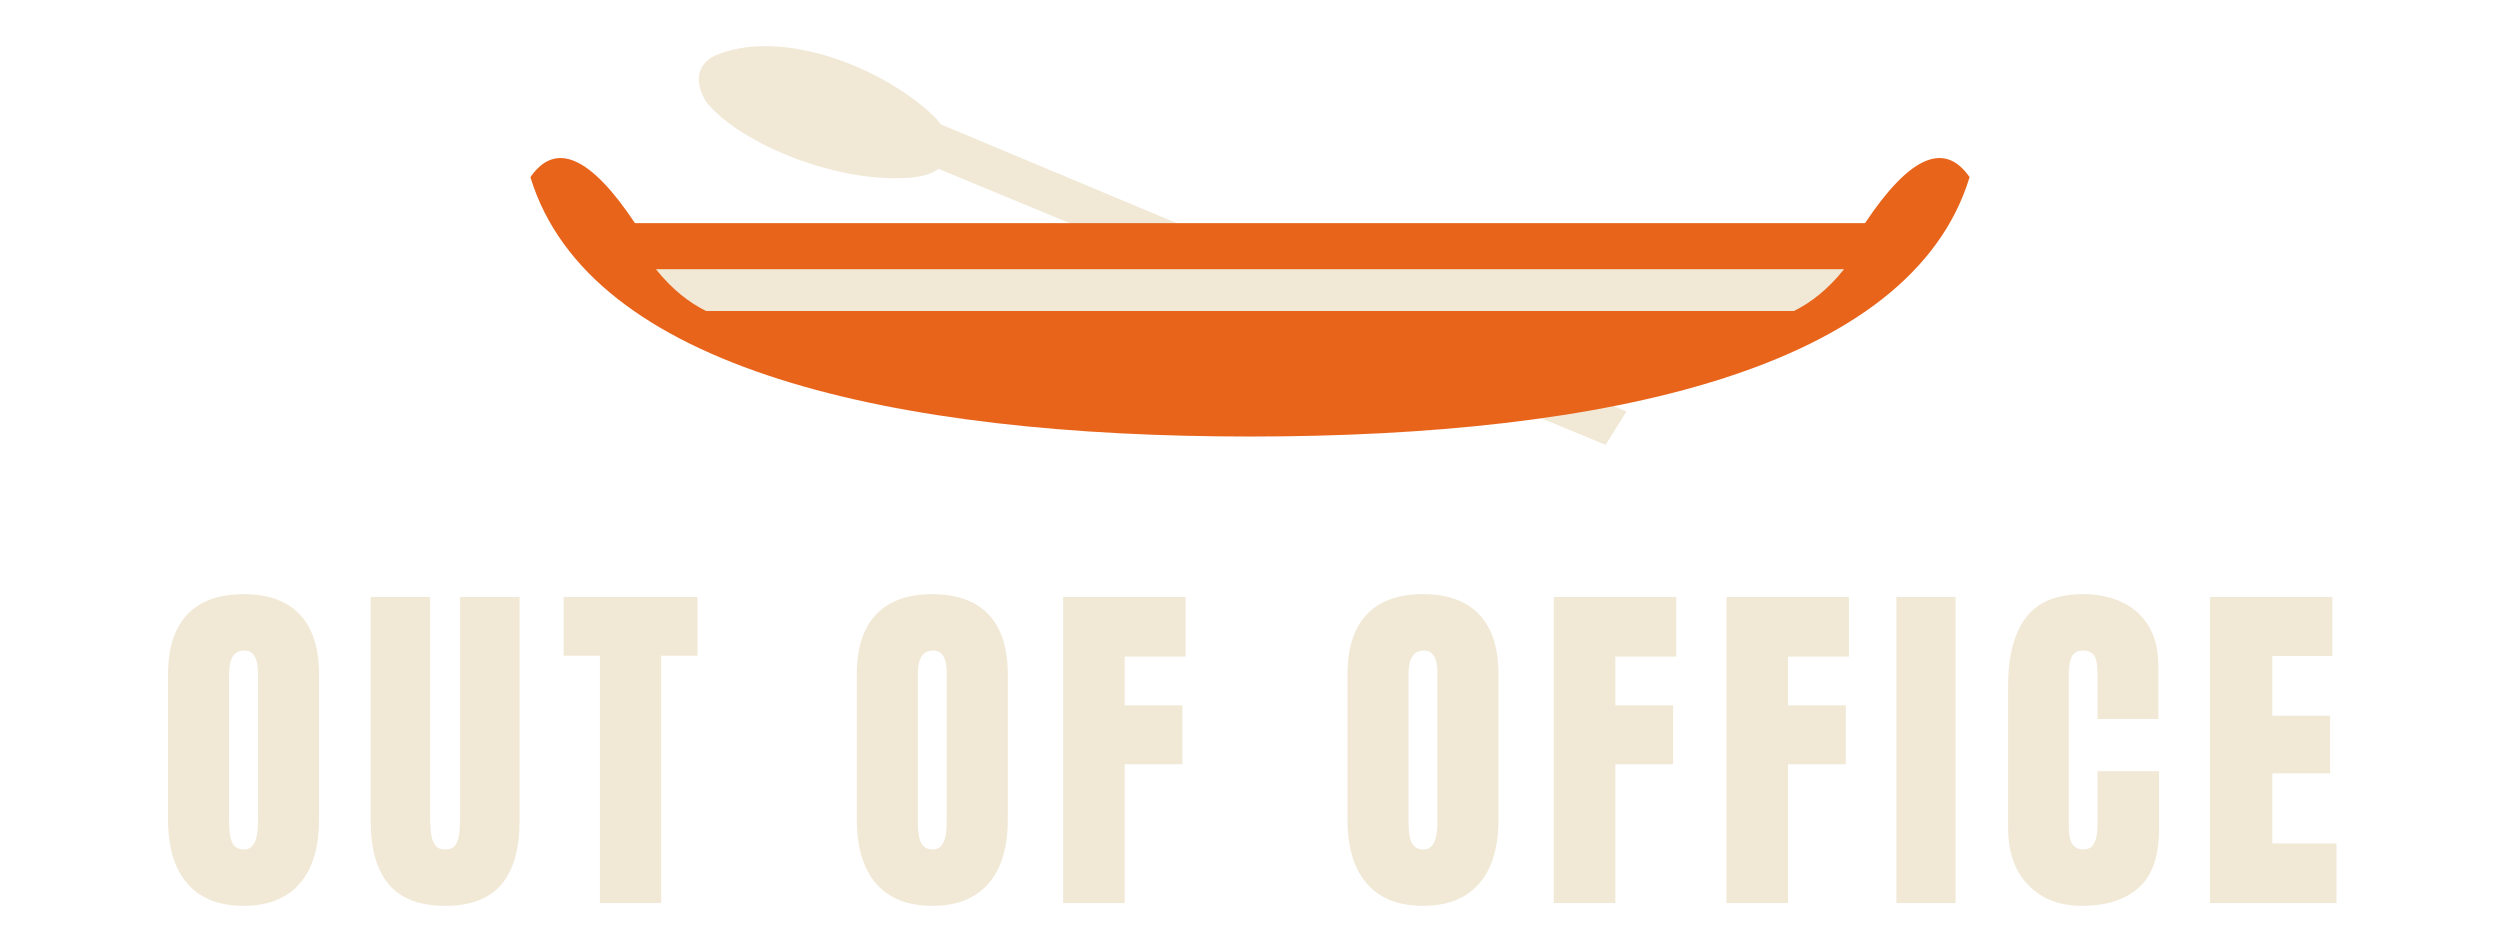
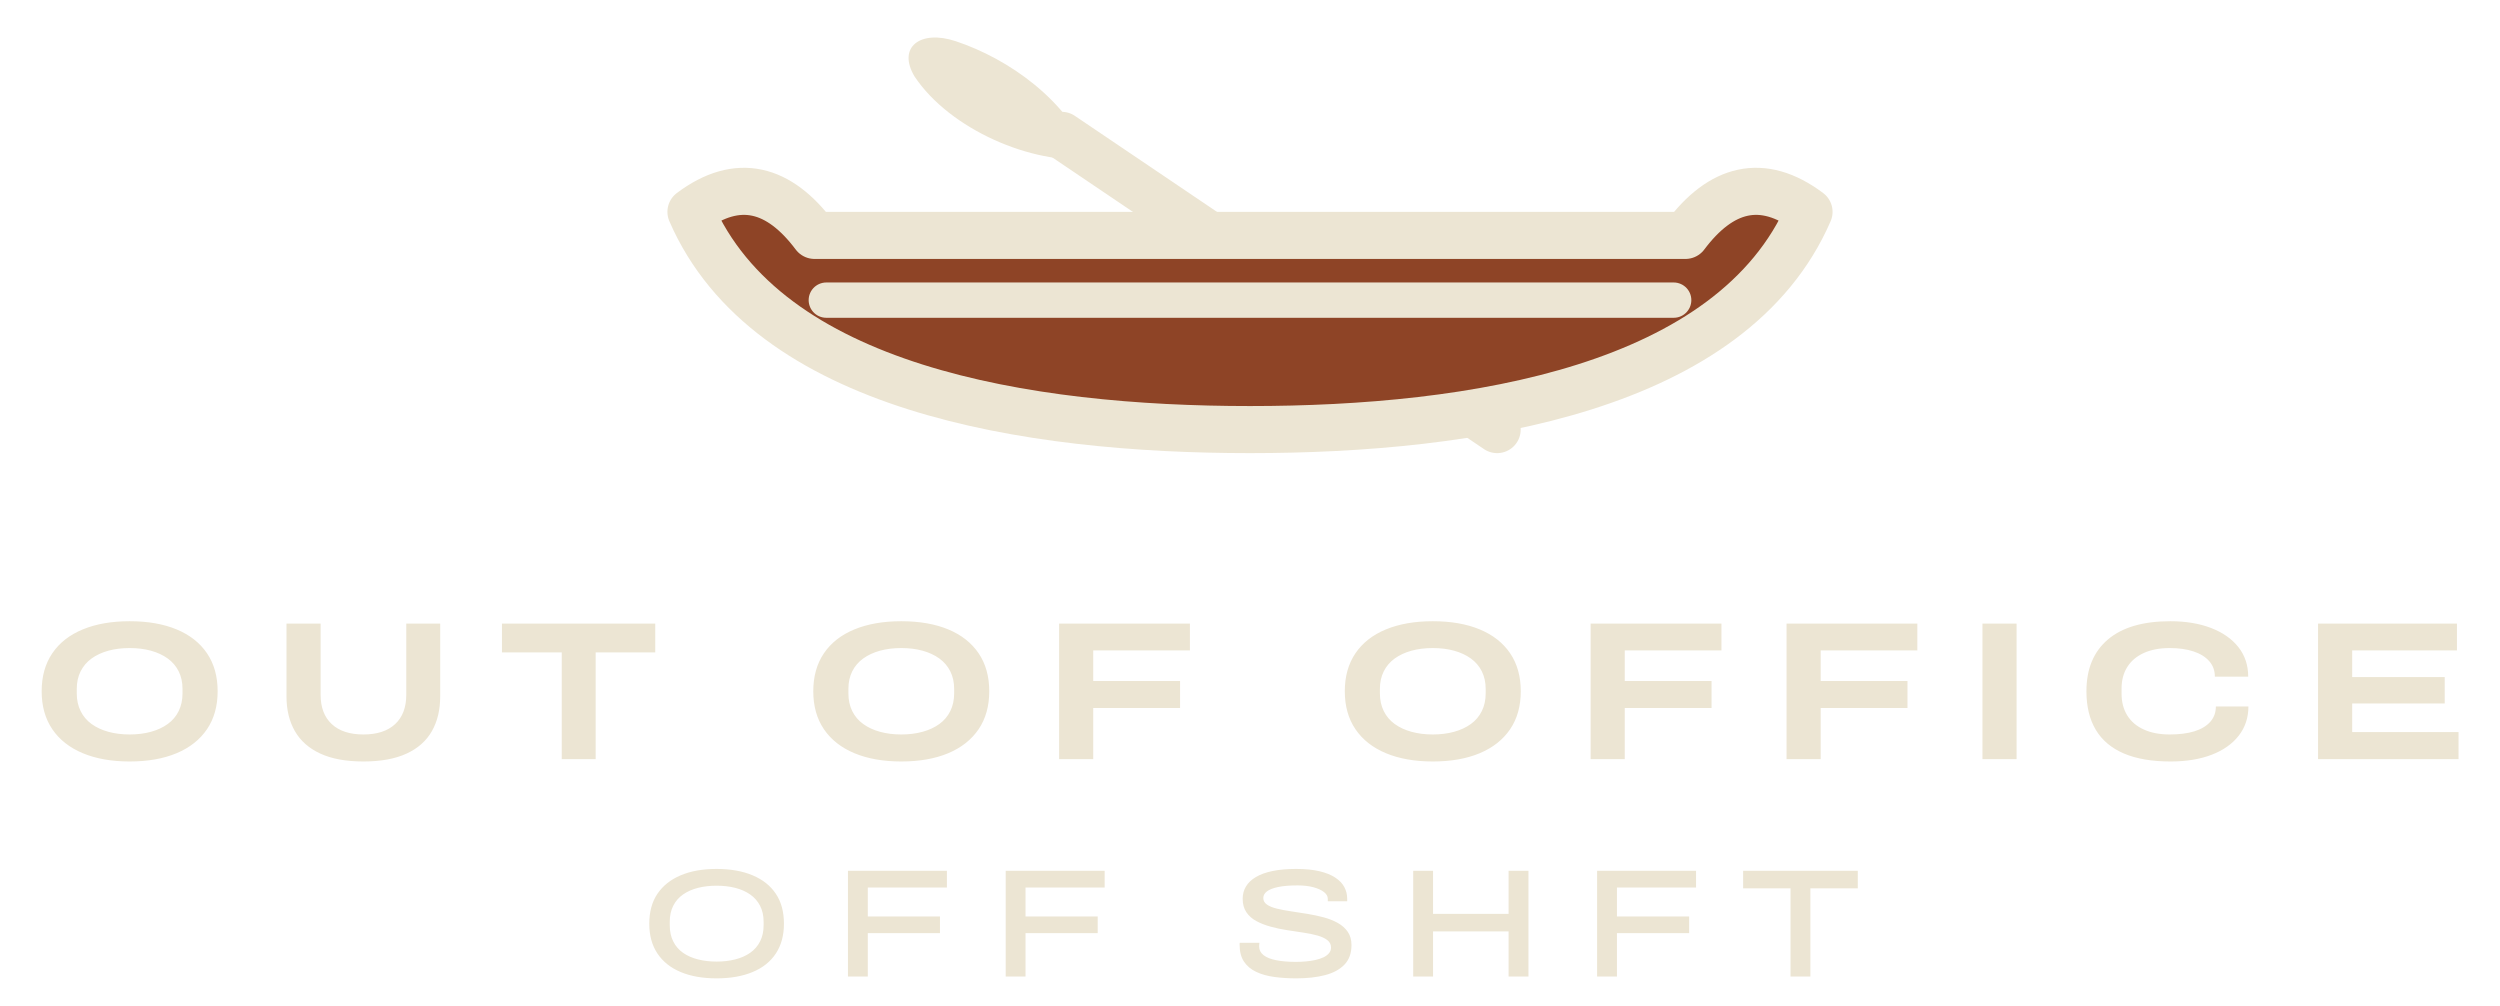
- <svg xmlns="http://www.w3.org/2000/svg" width="98mm" height="36.4mm" viewBox="0 0 98 36.4">
-   <g transform="translate(20.3 3.5) scale(0.82)">
-     <path fill="#F1E9D6" d="M17.2 2.6 L18.6 1 L53 15.4 L52 17 Z" />
-     <path fill="#F1E9D6" d="M9.4 -1.6 C12.6 -3 17.6 -1 20 1.4 C21.2 2.8 20.6 4 19 4.2 C15.4 4.6 10.6 2.6 9 0.6 C8.4 -0.4 8.6 -1.2 9.4 -1.6 Z" />
-     <path fill="#E8641B" d="M0.6 4.2 Q2.4 1.6 5.6 6.4 L64.4 6.4 Q67.6 1.6 69.4 4.2 C66.6 13.4 52 16.6 35 16.6 C18 16.6 3.4 13.4 0.6 4.2 Z" />
-     <path fill="#F1E9D6" d="M6.6 8.6 L63.4 8.6 C62.6 9.6 61.8 10.2 61 10.6 L9 10.6 C8.2 10.2 7.4 9.6 6.6 8.6 Z" />
+ <svg xmlns="http://www.w3.org/2000/svg" width="84.97mm" height="34.19mm" viewBox="0 0 84.968 34.188">
+   <g transform="translate(21.48382 1)">
+     <path d="M14.6 3.6 L29.4 13.6" fill="none" stroke="#ECE5D3" stroke-width="1.6" stroke-linecap="round" stroke-linejoin="round" />
+     <path d="M15.6 4.4 C13.6 4.6 10.8 3.4 9.6 1.6 C9 0.6 9.8 0 11 0.4 C12.8 1 14.8 2.4 15.6 4.4 Z" fill="#ECE5D3" />
+     <path d="M2 6.2 C3.6 5 5 5.4 6.2 7 L35.8 7 C37 5.4 38.4 5 40 6.2 C37.4 12.2 28.6 13.6 21 13.6 C13.4 13.6 4.6 12.2 2 6.2 Z" fill="#8E4426" stroke="#ECE5D3" stroke-width="1.6" stroke-linejoin="round" />
+     <path d="M6.6 9.2 L35.4 9.2" fill="none" stroke="#ECE5D3" stroke-width="1.2" stroke-linecap="round" stroke-linejoin="round" />
  </g>
-   <path fill="#F1E9D6" d="M9.547 35.509L9.547 35.509Q8.108 35.509 7.348 34.640Q6.587 33.770 6.587 32.127L6.587 32.127L6.587 26.427Q6.587 24.886 7.341 24.089Q8.094 23.291 9.547 23.291L9.547 23.291Q10.999 23.291 11.752 24.089Q12.506 24.886 12.506 26.427L12.506 26.427L12.506 32.127Q12.506 33.770 11.745 34.640Q10.985 35.509 9.547 35.509ZM9.567 33.300L9.567 33.300Q10.112 33.300 10.112 32.243L10.112 32.243L10.112 26.386Q10.112 25.500 9.581 25.500L9.581 25.500Q8.981 25.500 8.981 26.407L8.981 26.407L8.981 32.257Q8.981 32.816 9.117 33.058Q9.253 33.300 9.567 33.300ZM17.449 35.509L17.449 35.509Q15.949 35.509 15.240 34.667Q14.531 33.825 14.531 32.189L14.531 32.189L14.531 23.400L16.862 23.400L16.862 32.093Q16.862 32.393 16.897 32.669Q16.931 32.945 17.053 33.123Q17.176 33.300 17.449 33.300L17.449 33.300Q17.728 33.300 17.851 33.126Q17.974 32.952 18.005 32.673Q18.035 32.393 18.035 32.093L18.035 32.093L18.035 23.400L20.367 23.400L20.367 32.189Q20.367 33.825 19.658 34.667Q18.949 35.509 17.449 35.509ZM25.917 35.400L23.517 35.400L23.517 25.705L22.092 25.705L22.092 23.400L27.342 23.400L27.342 25.705L25.917 25.705L25.917 35.400ZM36.547 35.509L36.547 35.509Q35.108 35.509 34.348 34.640Q33.587 33.770 33.587 32.127L33.587 32.127L33.587 26.427Q33.587 24.886 34.341 24.089Q35.094 23.291 36.547 23.291L36.547 23.291Q37.999 23.291 38.752 24.089Q39.506 24.886 39.506 26.427L39.506 26.427L39.506 32.127Q39.506 33.770 38.745 34.640Q37.985 35.509 36.547 35.509ZM36.567 33.300L36.567 33.300Q37.112 33.300 37.112 32.243L37.112 32.243L37.112 26.386Q37.112 25.500 36.581 25.500L36.581 25.500Q35.981 25.500 35.981 26.407L35.981 26.407L35.981 32.257Q35.981 32.816 36.117 33.058Q36.253 33.300 36.567 33.300ZM44.087 35.400L41.674 35.400L41.674 23.400L46.474 23.400L46.474 25.739L44.087 25.739L44.087 27.648L46.351 27.648L46.351 29.959L44.087 29.959L44.087 35.400ZM55.781 35.509L55.781 35.509Q54.342 35.509 53.582 34.640Q52.822 33.770 52.822 32.127L52.822 32.127L52.822 26.427Q52.822 24.886 53.575 24.089Q54.328 23.291 55.781 23.291L55.781 23.291Q57.233 23.291 57.986 24.089Q58.740 24.886 58.740 26.427L58.740 26.427L58.740 32.127Q58.740 33.770 57.980 34.640Q57.219 35.509 55.781 35.509ZM55.801 33.300L55.801 33.300Q56.347 33.300 56.347 32.243L56.347 32.243L56.347 26.386Q56.347 25.500 55.815 25.500L55.815 25.500Q55.215 25.500 55.215 26.407L55.215 26.407L55.215 32.257Q55.215 32.816 55.351 33.058Q55.487 33.300 55.801 33.300ZM63.322 35.400L60.908 35.400L60.908 23.400L65.708 23.400L65.708 25.739L63.322 25.739L63.322 27.648L65.585 27.648L65.585 29.959L63.322 29.959L63.322 35.400ZM70.092 35.400L67.678 35.400L67.678 23.400L72.478 23.400L72.478 25.739L70.092 25.739L70.092 27.648L72.356 27.648L72.356 29.959L70.092 29.959L70.092 35.400ZM76.658 35.400L74.340 35.400L74.340 23.400L76.658 23.400L76.658 35.400ZM81.608 35.509L81.608 35.509Q80.306 35.509 79.511 34.698Q78.717 33.886 78.717 32.427L78.717 32.427L78.717 26.891Q78.717 25.145 79.409 24.218Q80.101 23.291 81.662 23.291L81.662 23.291Q82.515 23.291 83.180 23.605Q83.844 23.918 84.226 24.542Q84.608 25.166 84.608 26.114L84.608 26.114L84.608 28.186L82.222 28.186L82.222 26.414Q82.222 25.875 82.085 25.688Q81.949 25.500 81.662 25.500L81.662 25.500Q81.328 25.500 81.213 25.742Q81.097 25.984 81.097 26.386L81.097 26.386L81.097 32.393Q81.097 32.891 81.243 33.095Q81.390 33.300 81.662 33.300L81.662 33.300Q81.969 33.300 82.095 33.048Q82.222 32.795 82.222 32.393L82.222 32.393L82.222 30.232L84.635 30.232L84.635 32.502Q84.635 34.084 83.838 34.797Q83.040 35.509 81.608 35.509ZM91.590 35.400L86.633 35.400L86.633 23.400L91.433 23.400L91.433 25.718L89.074 25.718L89.074 28.057L91.338 28.057L91.338 30.314L89.074 30.314L89.074 33.061L91.590 33.061L91.590 35.400Z" />
+   <path fill="#ECE5D3" d="M4.406 25.880L4.406 25.880Q3.488 25.880 2.814 25.599Q2.140 25.317 1.778 24.784Q1.416 24.251 1.416 23.493L1.416 23.493Q1.416 22.736 1.778 22.202Q2.140 21.669 2.814 21.391Q3.488 21.113 4.406 21.113L4.406 21.113Q5.332 21.113 6.002 21.391Q6.673 21.669 7.035 22.202Q7.397 22.736 7.397 23.493L7.397 23.493Q7.397 24.251 7.035 24.784Q6.673 25.317 6.002 25.599Q5.332 25.880 4.406 25.880ZM4.406 24.962L4.406 24.962Q4.802 24.962 5.131 24.871Q5.459 24.781 5.701 24.606Q5.942 24.432 6.073 24.167Q6.203 23.902 6.203 23.567L6.203 23.567L6.203 23.413Q6.203 23.078 6.073 22.816Q5.942 22.555 5.701 22.380Q5.459 22.206 5.131 22.115Q4.802 22.025 4.406 22.025L4.406 22.025Q4.011 22.025 3.682 22.115Q3.354 22.206 3.112 22.380Q2.871 22.555 2.740 22.816Q2.609 23.078 2.609 23.413L2.609 23.413L2.609 23.567Q2.609 23.902 2.740 24.167Q2.871 24.432 3.112 24.606Q3.354 24.781 3.682 24.871Q4.011 24.962 4.406 24.962ZM12.352 25.880L12.352 25.880Q11.467 25.880 10.887 25.612Q10.307 25.344 10.022 24.848Q9.737 24.352 9.737 23.668L9.737 23.668L9.737 21.193L10.897 21.193L10.897 23.614Q10.897 24.258 11.276 24.610Q11.655 24.962 12.352 24.962L12.352 24.962Q13.050 24.962 13.429 24.610Q13.808 24.258 13.808 23.614L13.808 23.614L13.808 21.193L14.961 21.193L14.961 23.668Q14.961 24.352 14.679 24.848Q14.398 25.344 13.818 25.612Q13.238 25.880 12.352 25.880ZM20.245 25.800L19.092 25.800L19.092 22.172L17.060 22.172L17.060 21.193L22.270 21.193L22.270 22.172L20.245 22.172L20.245 25.800ZM30.632 25.880L30.632 25.880Q29.713 25.880 29.039 25.599Q28.365 25.317 28.003 24.784Q27.641 24.251 27.641 23.493L27.641 23.493Q27.641 22.736 28.003 22.202Q28.365 21.669 29.039 21.391Q29.713 21.113 30.632 21.113L30.632 21.113Q31.557 21.113 32.228 21.391Q32.898 21.669 33.260 22.202Q33.622 22.736 33.622 23.493L33.622 23.493Q33.622 24.251 33.260 24.784Q32.898 25.317 32.228 25.599Q31.557 25.880 30.632 25.880ZM30.632 24.962L30.632 24.962Q31.027 24.962 31.356 24.871Q31.685 24.781 31.926 24.606Q32.167 24.432 32.298 24.167Q32.429 23.902 32.429 23.567L32.429 23.567L32.429 23.413Q32.429 23.078 32.298 22.816Q32.167 22.555 31.926 22.380Q31.685 22.206 31.356 22.115Q31.027 22.025 30.632 22.025L30.632 22.025Q30.236 22.025 29.908 22.115Q29.579 22.206 29.338 22.380Q29.096 22.555 28.965 22.816Q28.835 23.078 28.835 23.413L28.835 23.413L28.835 23.567Q28.835 23.902 28.965 24.167Q29.096 24.432 29.338 24.606Q29.579 24.781 29.908 24.871Q30.236 24.962 30.632 24.962ZM37.156 25.800L35.996 25.800L35.996 21.193L40.442 21.193L40.442 22.105L37.156 22.105L37.156 23.145L40.107 23.145L40.107 24.063L37.156 24.063L37.156 25.800ZM48.697 25.880L48.697 25.880Q47.778 25.880 47.104 25.599Q46.430 25.317 46.068 24.784Q45.706 24.251 45.706 23.493L45.706 23.493Q45.706 22.736 46.068 22.202Q46.430 21.669 47.104 21.391Q47.778 21.113 48.697 21.113L48.697 21.113Q49.622 21.113 50.292 21.391Q50.963 21.669 51.325 22.202Q51.687 22.736 51.687 23.493L51.687 23.493Q51.687 24.251 51.325 24.784Q50.963 25.317 50.292 25.599Q49.622 25.880 48.697 25.880ZM48.697 24.962L48.697 24.962Q49.092 24.962 49.421 24.871Q49.749 24.781 49.991 24.606Q50.232 24.432 50.363 24.167Q50.494 23.902 50.494 23.567L50.494 23.567L50.494 23.413Q50.494 23.078 50.363 22.816Q50.232 22.555 49.991 22.380Q49.749 22.206 49.421 22.115Q49.092 22.025 48.697 22.025L48.697 22.025Q48.301 22.025 47.972 22.115Q47.644 22.206 47.402 22.380Q47.161 22.555 47.030 22.816Q46.899 23.078 46.899 23.413L46.899 23.413L46.899 23.567Q46.899 23.902 47.030 24.167Q47.161 24.432 47.402 24.606Q47.644 24.781 47.972 24.871Q48.301 24.962 48.697 24.962ZM55.221 25.800L54.061 25.800L54.061 21.193L58.507 21.193L58.507 22.105L55.221 22.105L55.221 23.145L58.171 23.145L58.171 24.063L55.221 24.063L55.221 25.800ZM61.880 25.800L60.720 25.800L60.720 21.193L65.165 21.193L65.165 22.105L61.880 22.105L61.880 23.145L64.830 23.145L64.830 24.063L61.880 24.063L61.880 25.800ZM68.538 25.800L67.378 25.800L67.378 21.193L68.538 21.193L68.538 25.800ZM73.769 25.880L73.769 25.880Q72.823 25.880 72.186 25.609Q71.549 25.337 71.230 24.804Q70.912 24.271 70.912 23.493L70.912 23.493Q70.912 22.353 71.643 21.733Q72.374 21.113 73.762 21.113L73.762 21.113Q74.546 21.113 75.143 21.341Q75.740 21.569 76.075 21.991Q76.410 22.414 76.410 22.997L76.410 22.997L75.277 22.997Q75.277 22.689 75.086 22.471Q74.895 22.253 74.550 22.139Q74.204 22.025 73.742 22.025L73.742 22.025Q73.232 22.025 72.863 22.192Q72.494 22.360 72.300 22.669Q72.106 22.977 72.106 23.406L72.106 23.406L72.106 23.574Q72.106 24.003 72.300 24.315Q72.494 24.627 72.863 24.794Q73.232 24.962 73.742 24.962L73.742 24.962Q74.231 24.962 74.580 24.855Q74.929 24.747 75.120 24.533Q75.311 24.318 75.311 24.010L75.311 24.010L76.417 24.010Q76.417 24.580 76.089 25.002Q75.760 25.424 75.167 25.652Q74.573 25.880 73.769 25.880ZM83.559 25.800L78.784 25.800L78.784 21.193L83.505 21.193L83.505 22.105L79.944 22.105L79.944 23.010L83.089 23.010L83.089 23.909L79.944 23.909L79.944 24.881L83.559 24.881L83.559 25.800Z" />
+   <path fill="#ECE5D3" d="M24.353 33.251L24.353 33.251Q23.647 33.251 23.134 33.036Q22.622 32.822 22.344 32.406Q22.067 31.990 22.067 31.394L22.067 31.394Q22.067 30.787 22.344 30.377Q22.622 29.966 23.134 29.749Q23.647 29.532 24.353 29.532L24.353 29.532Q25.064 29.532 25.579 29.749Q26.095 29.966 26.369 30.377Q26.644 30.787 26.644 31.394L26.644 31.394Q26.644 31.990 26.369 32.406Q26.095 32.822 25.579 33.036Q25.064 33.251 24.353 33.251ZM24.358 32.681L24.358 32.681Q24.698 32.681 24.988 32.607Q25.279 32.534 25.496 32.383Q25.713 32.231 25.833 31.995Q25.953 31.760 25.953 31.446L25.953 31.446L25.953 31.326Q25.953 31.017 25.833 30.785Q25.713 30.552 25.496 30.400Q25.279 30.249 24.988 30.175Q24.698 30.102 24.358 30.102L24.358 30.102Q24.013 30.102 23.723 30.175Q23.432 30.249 23.215 30.400Q22.998 30.552 22.881 30.785Q22.763 31.017 22.763 31.326L22.763 31.326L22.763 31.446Q22.763 31.760 22.881 31.995Q22.998 32.231 23.215 32.383Q23.432 32.534 23.723 32.607Q24.013 32.681 24.358 32.681ZM29.494 33.188L28.820 33.188L28.820 29.595L32.183 29.595L32.183 30.165L29.494 30.165L29.494 31.148L31.947 31.148L31.947 31.713L29.494 31.713L29.494 33.188ZM34.855 33.188L34.181 33.188L34.181 29.595L37.544 29.595L37.544 30.165L34.855 30.165L34.855 31.148L37.308 31.148L37.308 31.713L34.855 31.713L34.855 33.188ZM44.056 33.251L44.056 33.251Q43.663 33.251 43.313 33.204Q42.962 33.157 42.696 33.031Q42.429 32.906 42.280 32.683Q42.131 32.461 42.131 32.105L42.131 32.105Q42.131 32.090 42.131 32.071Q42.131 32.053 42.136 32.043L42.136 32.043L42.805 32.043Q42.800 32.063 42.798 32.095Q42.795 32.126 42.795 32.168L42.795 32.168Q42.795 32.346 42.947 32.464Q43.098 32.581 43.381 32.636Q43.663 32.691 44.045 32.691L44.045 32.691Q44.218 32.691 44.388 32.675Q44.558 32.660 44.709 32.626Q44.861 32.592 44.979 32.537Q45.096 32.482 45.167 32.398Q45.238 32.315 45.238 32.205L45.238 32.205Q45.238 32.048 45.112 31.951Q44.987 31.854 44.772 31.794Q44.558 31.734 44.288 31.695Q44.019 31.656 43.734 31.611Q43.449 31.567 43.182 31.493Q42.915 31.420 42.701 31.305Q42.486 31.190 42.361 31.004Q42.235 30.819 42.235 30.547L42.235 30.547Q42.235 30.311 42.348 30.126Q42.460 29.940 42.685 29.807Q42.910 29.673 43.250 29.603Q43.590 29.532 44.050 29.532L44.050 29.532Q44.516 29.532 44.845 29.610Q45.175 29.689 45.384 29.828Q45.593 29.966 45.690 30.149Q45.787 30.332 45.787 30.541L45.787 30.541L45.787 30.630L45.128 30.630L45.128 30.547Q45.128 30.421 45.000 30.319Q44.871 30.217 44.639 30.154Q44.406 30.092 44.097 30.092L44.097 30.092Q43.695 30.092 43.438 30.147Q43.182 30.201 43.059 30.296Q42.936 30.390 42.936 30.521L42.936 30.521Q42.936 30.657 43.059 30.743Q43.182 30.829 43.397 30.881Q43.611 30.934 43.880 30.973Q44.150 31.012 44.435 31.059Q44.720 31.106 44.987 31.177Q45.253 31.248 45.468 31.368Q45.682 31.488 45.808 31.671Q45.933 31.854 45.933 32.121L45.933 32.121Q45.933 32.534 45.695 32.783Q45.457 33.031 45.036 33.141Q44.615 33.251 44.056 33.251ZM48.705 33.188L48.031 33.188L48.031 29.595L48.705 29.595L48.705 31.059L51.273 31.059L51.273 29.595L51.948 29.595L51.948 33.188L51.273 33.188L51.273 31.656L48.705 31.656L48.705 33.188ZM54.956 33.188L54.281 33.188L54.281 29.595L57.644 29.595L57.644 30.165L54.956 30.165L54.956 31.148L57.409 31.148L57.409 31.713L54.956 31.713L54.956 33.188ZM61.530 33.188L60.855 33.188L60.855 30.191L59.244 30.191L59.244 29.595L63.141 29.595L63.141 30.191L61.530 30.191L61.530 33.188Z" />
</svg>
